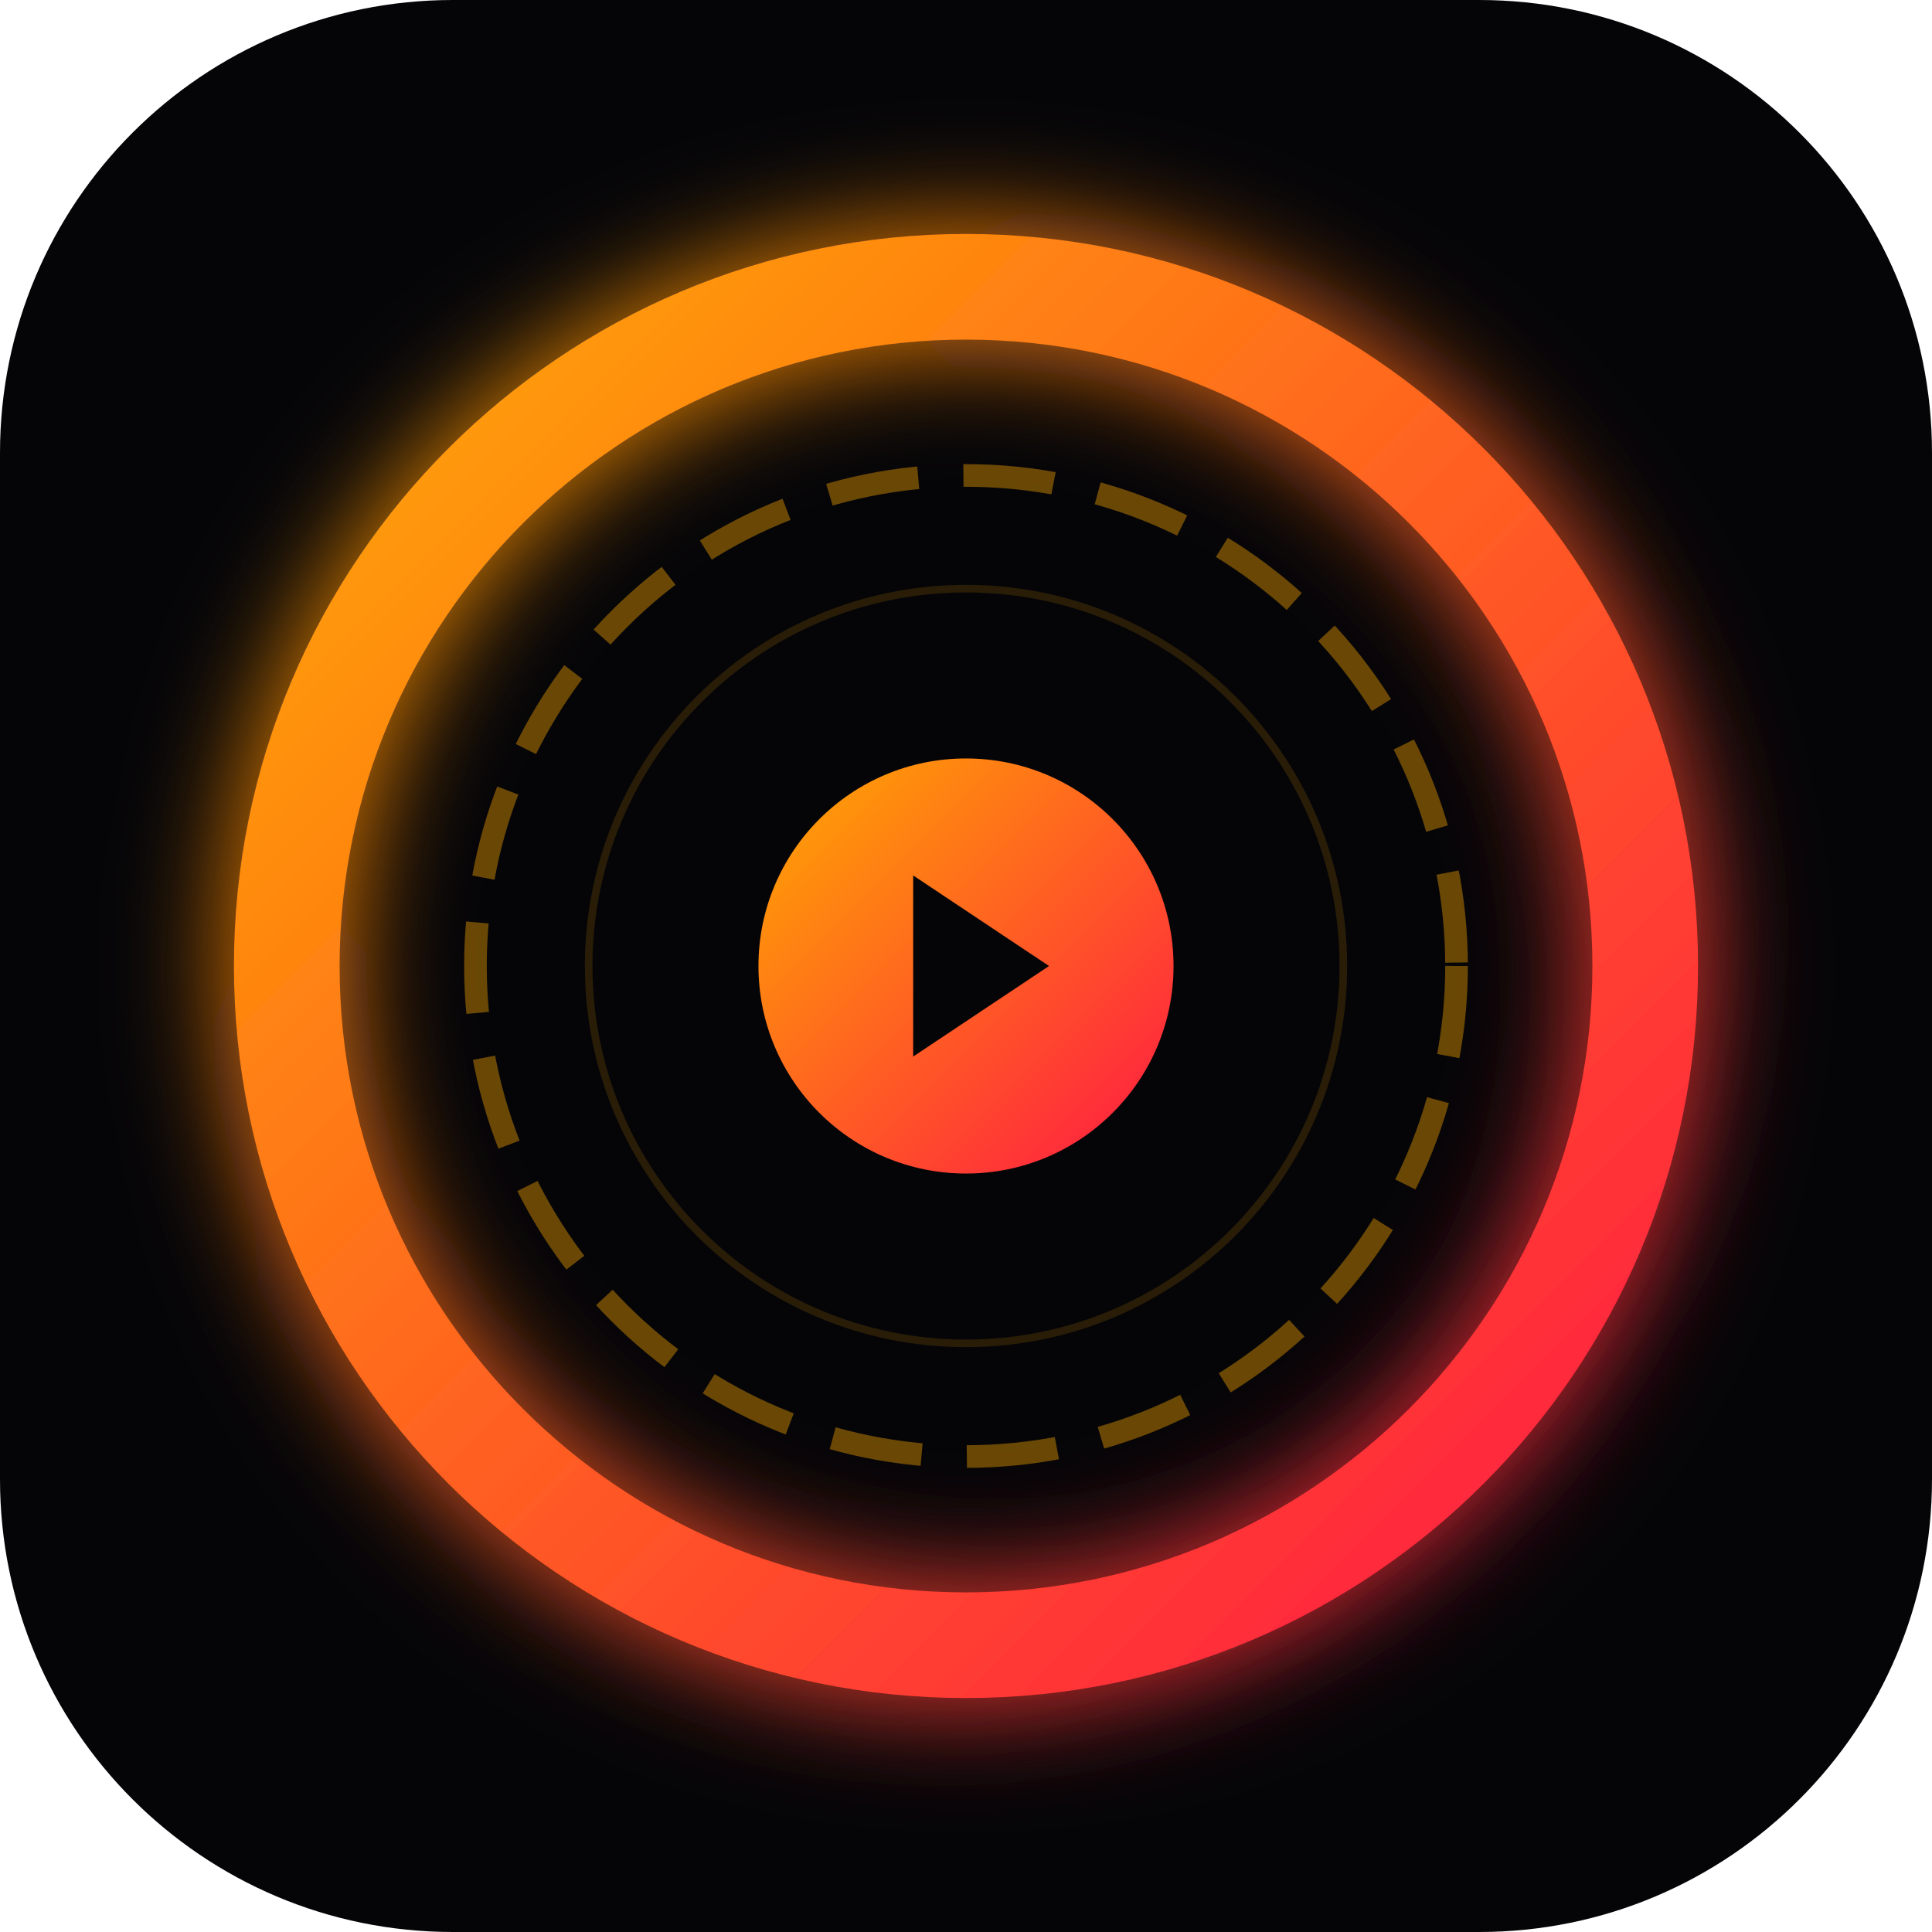
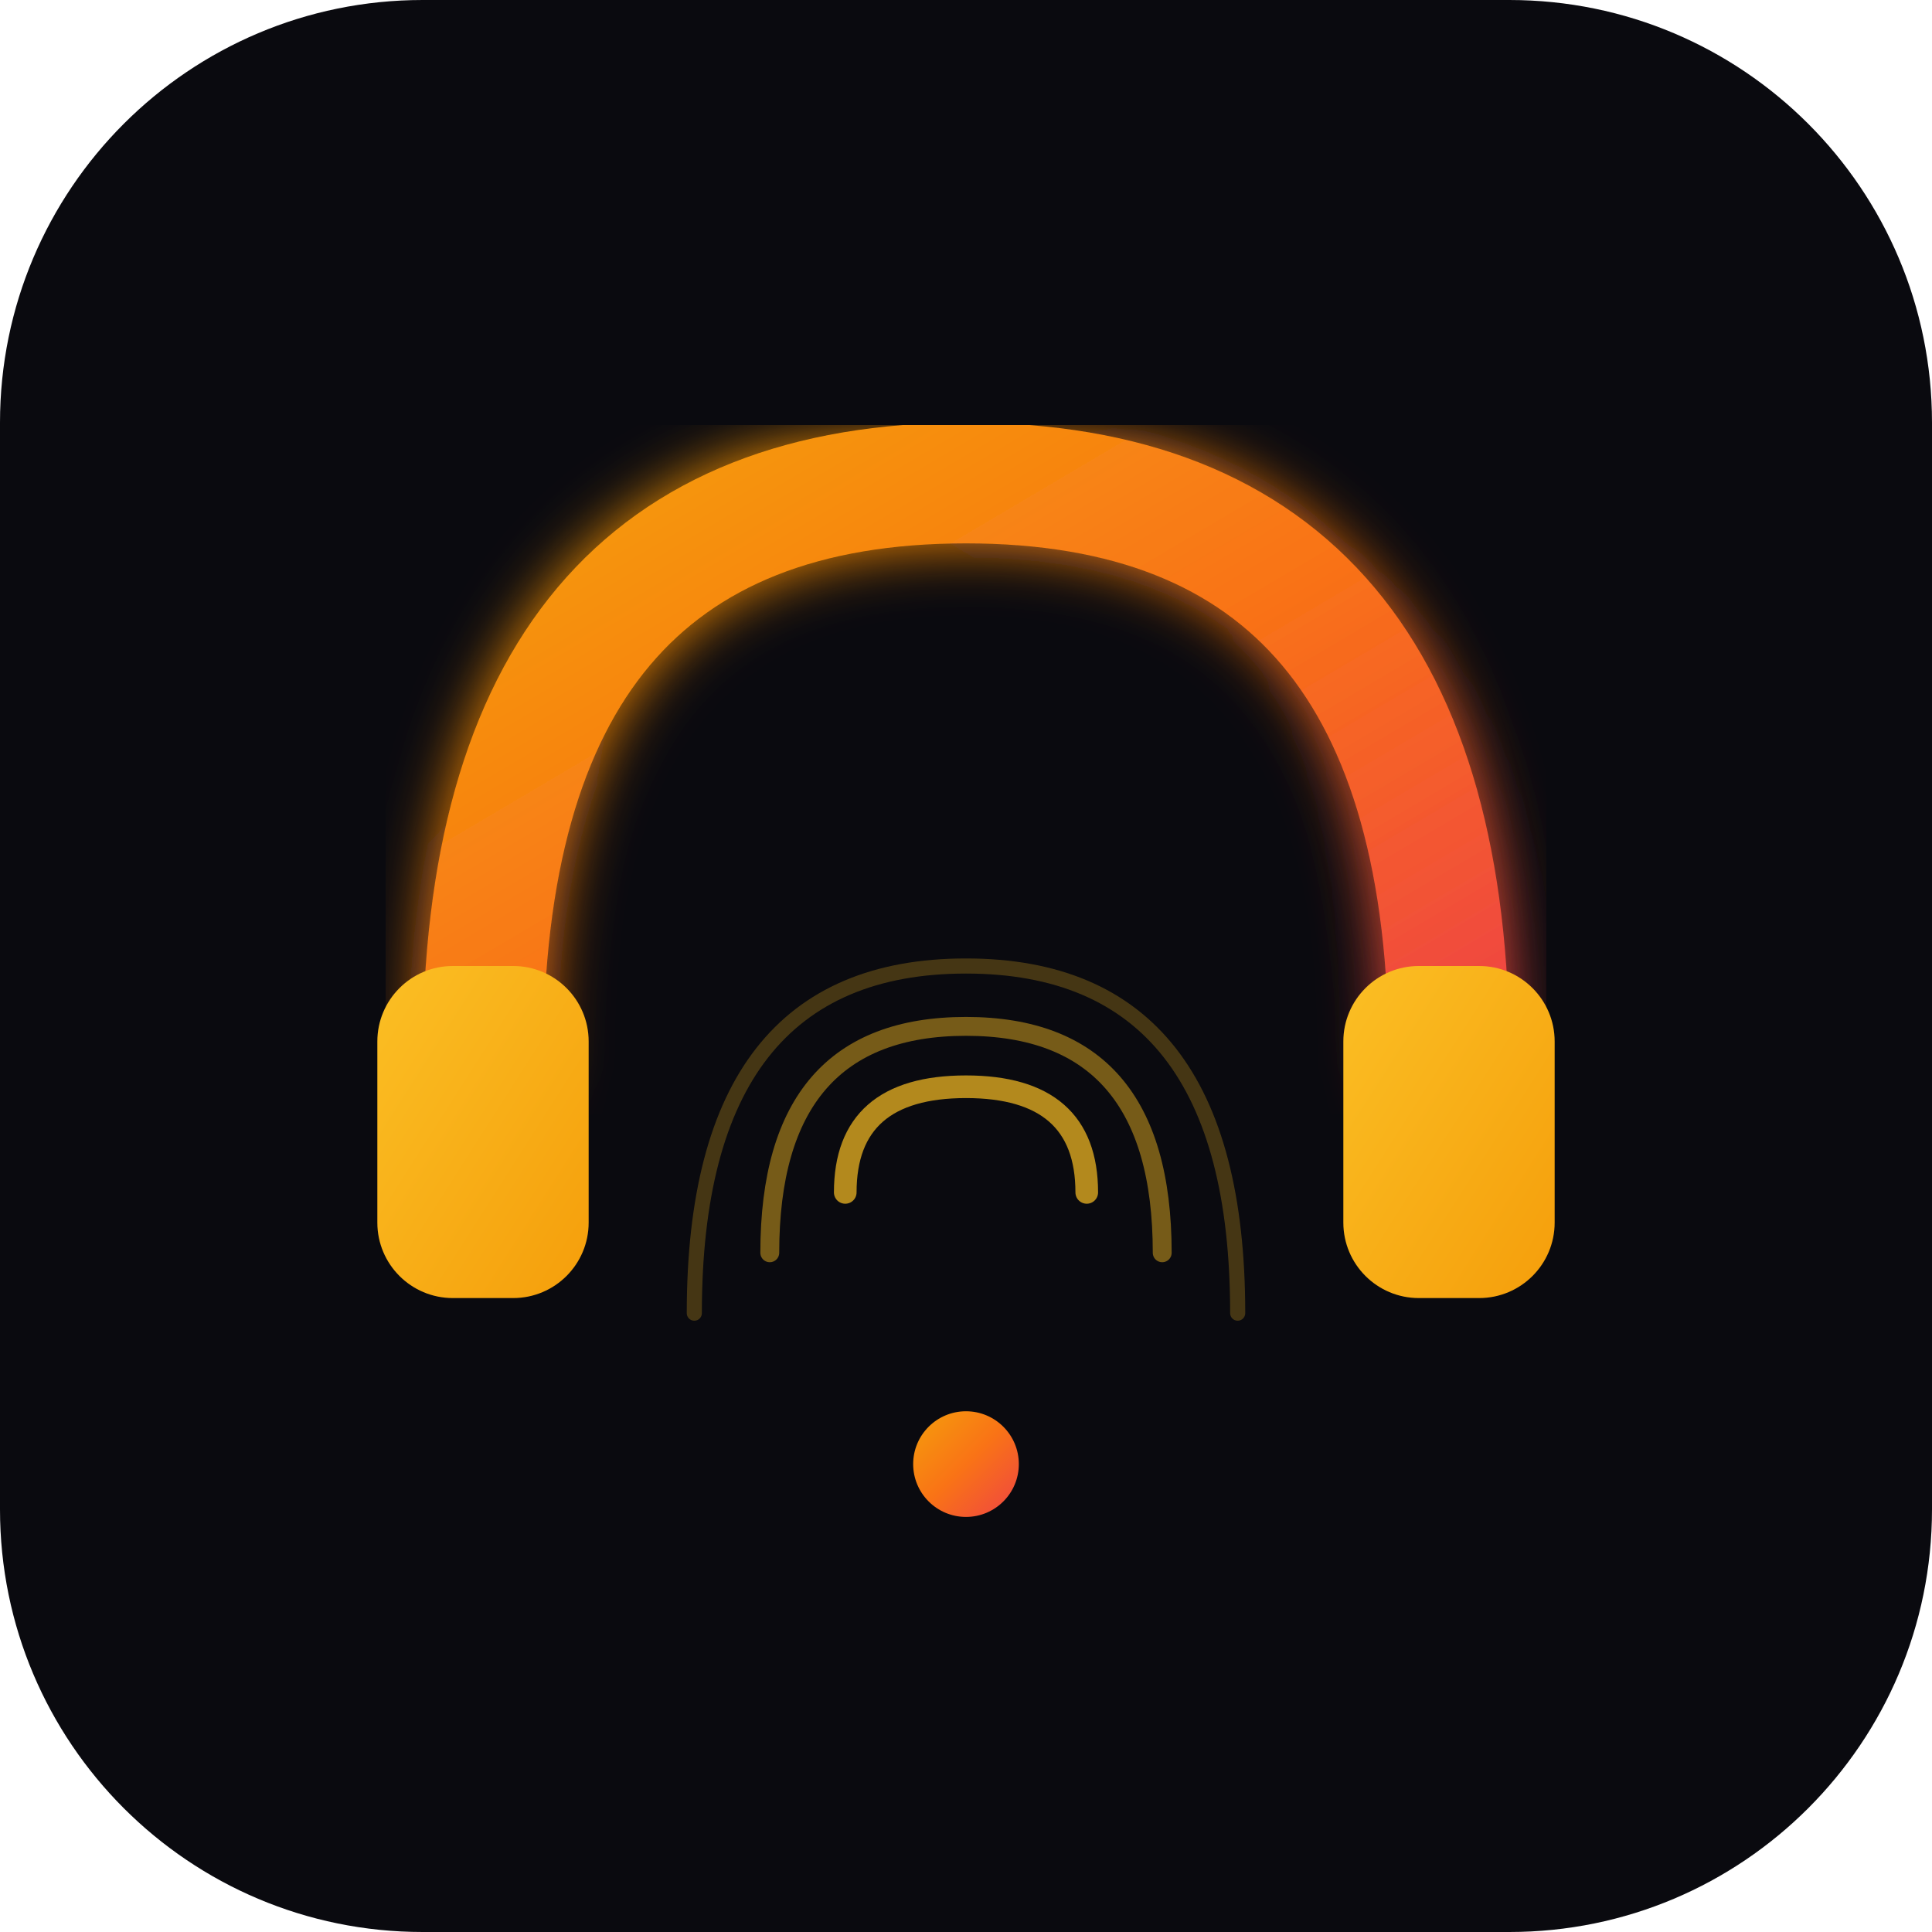
<svg xmlns="http://www.w3.org/2000/svg" viewBox="0 0 512 512">
  <defs>
-     <linearGradient id="grad" x1="0%" y1="0%" x2="100%" y2="100%">
-       <stop offset="0%" stop-color="#ffaa00" />
-       <stop offset="100%" stop-color="#ff1744" />
+     <linearGradient id="g1" x1="0%" y1="0%" x2="100%" y2="100%">
+       <stop offset="0%" stop-color="#f59e0b" />
+       <stop offset="50%" stop-color="#f97316" />
+       <stop offset="100%" stop-color="#ef4444" />
    </linearGradient>
-     <filter id="glow" x="-20%" y="-20%" width="140%" height="140%">
-       <feGaussianBlur stdDeviation="15" result="blur" />
+     <linearGradient id="g2" x1="0%" y1="0%" x2="100%" y2="100%">
+       <stop offset="0%" stop-color="#fbbf24" />
+       <stop offset="100%" stop-color="#f59e0b" />
+     </linearGradient>
+     <filter id="glow">
+       <feGaussianBlur stdDeviation="8" result="blur" />
      <feMerge>
        <feMergeNode in="blur" />
        <feMergeNode in="SourceGraphic" />
      </feMerge>
    </filter>
  </defs>
-   <rect width="512" height="512" rx="120" fill="#050508" />
-   <circle cx="256" cy="256" r="180" fill="none" stroke="url(#grad)" stroke-width="28" filter="url(#glow)" />
-   <circle cx="256" cy="256" r="130" fill="none" stroke="rgba(255,170,0,0.4)" stroke-width="6" stroke-dasharray="24 12" />
-   <circle cx="256" cy="256" r="100" fill="none" stroke="rgba(255,170,0,0.15)" stroke-width="2" />
-   <circle cx="256" cy="256" r="55" fill="url(#grad)" />
-   <path d="M242 232 L278 256 L242 280 Z" fill="#050508" />
+   <rect width="512" height="512" rx="112" fill="#0a0a0f" />
+   <path d="M128 280 Q128 128 256 128 Q384 128 384 280" fill="none" stroke="url(#g1)" stroke-width="32" stroke-linecap="round" filter="url(#glow)" />
+   <rect x="100" y="256" width="56" height="88" rx="20" fill="url(#g2)" />
+   <rect x="356" y="256" width="56" height="88" rx="20" fill="url(#g2)" />
+   <path d="M224 316 Q224 288 256 288 Q288 288 288 316" fill="none" stroke="rgba(251,191,36,0.7)" stroke-width="6" stroke-linecap="round" />
+   <path d="M204 332 Q204 272 256 272 Q308 272 308 332" fill="none" stroke="rgba(251,191,36,0.45)" stroke-width="5" stroke-linecap="round" />
+   <path d="M184 348 Q184 256 256 256 Q328 256 328 348" fill="none" stroke="rgba(251,191,36,0.25)" stroke-width="4" stroke-linecap="round" />
+   <circle cx="256" cy="388" r="14" fill="url(#g1)" />
</svg>
